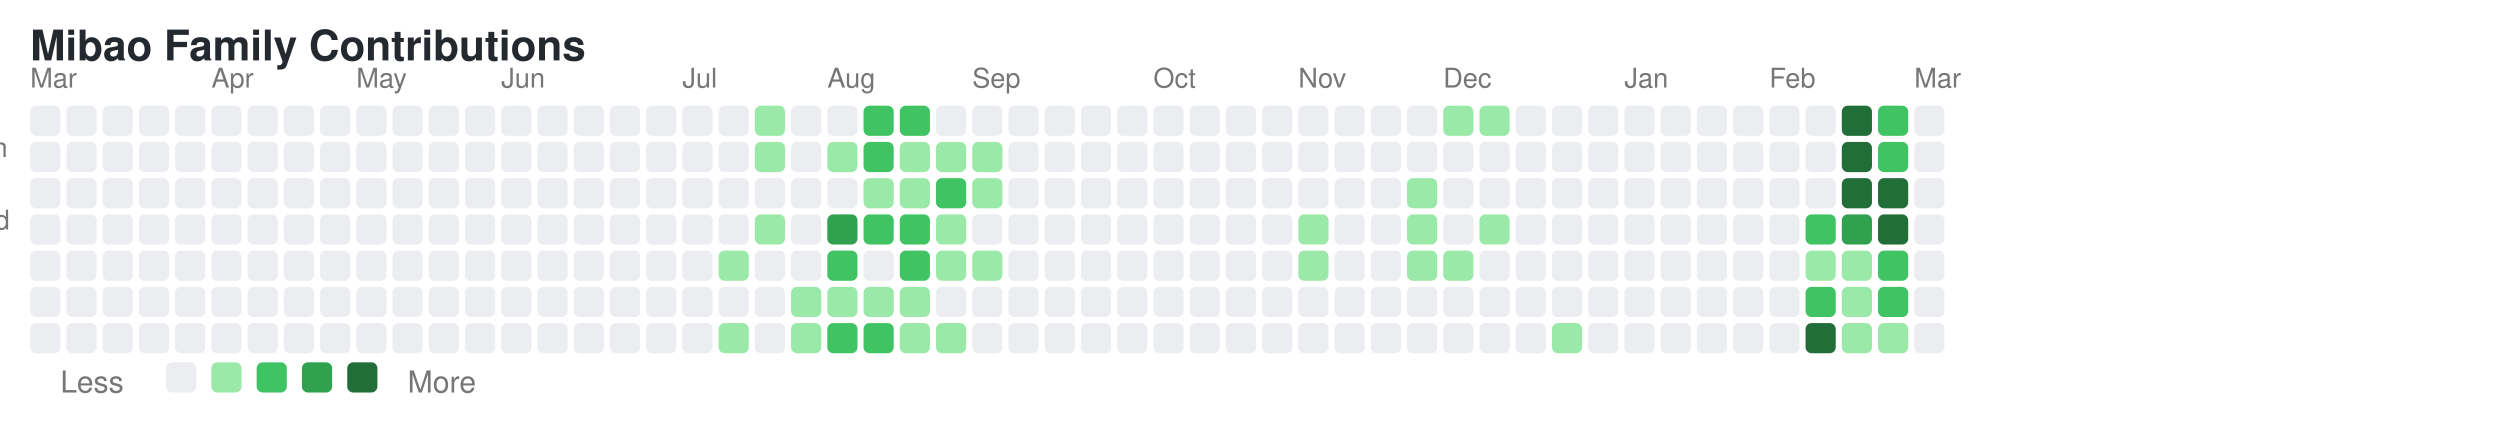
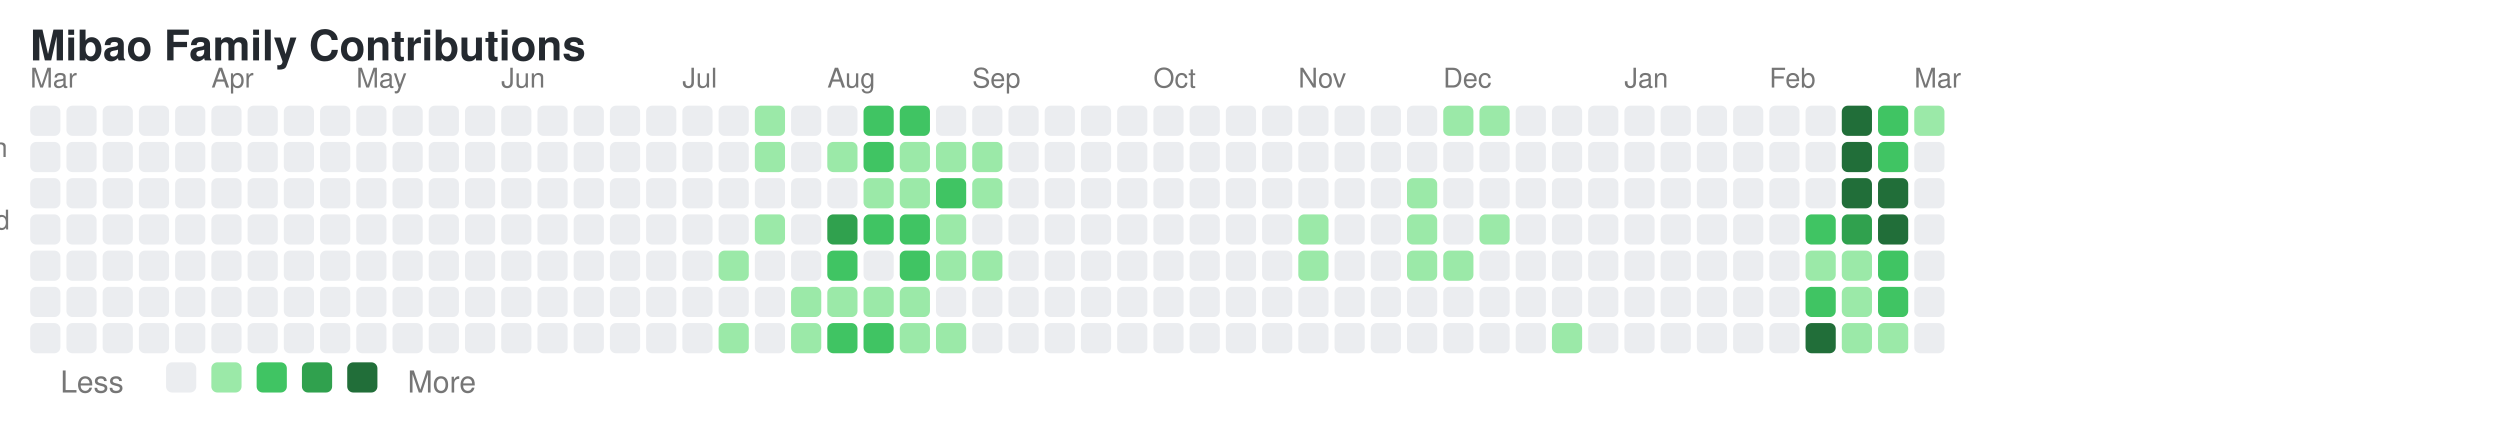
<svg xmlns="http://www.w3.org/2000/svg" width="828" height="140">
  <text x="10" y="20" font-family="-apple-system, BlinkMacSystemFont, Segoe UI, Helvetica, Arial, sans-serif" font-size="14" font-weight="600" fill="#24292f">Mibao Family Contributions</text>
  <g transform="translate(10, 35)">
    <text x="0" y="-6" font-family="-apple-system, BlinkMacSystemFont, Segoe UI, Helvetica, Arial, sans-serif" font-size="9" fill="#767676">Mar</text>
    <text x="60" y="-6" font-family="-apple-system, BlinkMacSystemFont, Segoe UI, Helvetica, Arial, sans-serif" font-size="9" fill="#767676">Apr</text>
    <text x="108" y="-6" font-family="-apple-system, BlinkMacSystemFont, Segoe UI, Helvetica, Arial, sans-serif" font-size="9" fill="#767676">May</text>
    <text x="156" y="-6" font-family="-apple-system, BlinkMacSystemFont, Segoe UI, Helvetica, Arial, sans-serif" font-size="9" fill="#767676">Jun</text>
    <text x="216" y="-6" font-family="-apple-system, BlinkMacSystemFont, Segoe UI, Helvetica, Arial, sans-serif" font-size="9" fill="#767676">Jul</text>
    <text x="264" y="-6" font-family="-apple-system, BlinkMacSystemFont, Segoe UI, Helvetica, Arial, sans-serif" font-size="9" fill="#767676">Aug</text>
    <text x="312" y="-6" font-family="-apple-system, BlinkMacSystemFont, Segoe UI, Helvetica, Arial, sans-serif" font-size="9" fill="#767676">Sep</text>
    <text x="372" y="-6" font-family="-apple-system, BlinkMacSystemFont, Segoe UI, Helvetica, Arial, sans-serif" font-size="9" fill="#767676">Oct</text>
    <text x="420" y="-6" font-family="-apple-system, BlinkMacSystemFont, Segoe UI, Helvetica, Arial, sans-serif" font-size="9" fill="#767676">Nov</text>
    <text x="468" y="-6" font-family="-apple-system, BlinkMacSystemFont, Segoe UI, Helvetica, Arial, sans-serif" font-size="9" fill="#767676">Dec</text>
    <text x="528" y="-6" font-family="-apple-system, BlinkMacSystemFont, Segoe UI, Helvetica, Arial, sans-serif" font-size="9" fill="#767676">Jan</text>
    <text x="576" y="-6" font-family="-apple-system, BlinkMacSystemFont, Segoe UI, Helvetica, Arial, sans-serif" font-size="9" fill="#767676">Feb</text>
    <text x="624" y="-6" font-family="-apple-system, BlinkMacSystemFont, Segoe UI, Helvetica, Arial, sans-serif" font-size="9" fill="#767676">Mar</text>
    <text x="-25" y="17.0" font-family="-apple-system, BlinkMacSystemFont, Segoe UI, Helvetica, Arial, sans-serif" font-size="9" fill="#767676">Mon</text>
    <text x="-25" y="41.0" font-family="-apple-system, BlinkMacSystemFont, Segoe UI, Helvetica, Arial, sans-serif" font-size="9" fill="#767676">Wed</text>
    <text x="-25" y="65.0" font-family="-apple-system, BlinkMacSystemFont, Segoe UI, Helvetica, Arial, sans-serif" font-size="9" fill="#767676">Fri</text>
    <rect x="0" y="0" width="10" height="10" fill="#ebedf0" rx="2" />
    <rect x="0" y="12" width="10" height="10" fill="#ebedf0" rx="2" />
    <rect x="0" y="24" width="10" height="10" fill="#ebedf0" rx="2" />
    <rect x="0" y="36" width="10" height="10" fill="#ebedf0" rx="2" />
    <rect x="0" y="48" width="10" height="10" fill="#ebedf0" rx="2" />
    <rect x="0" y="60" width="10" height="10" fill="#ebedf0" rx="2" />
    <rect x="0" y="72" width="10" height="10" fill="#ebedf0" rx="2" />
    <rect x="12" y="0" width="10" height="10" fill="#ebedf0" rx="2" />
    <rect x="12" y="12" width="10" height="10" fill="#ebedf0" rx="2" />
    <rect x="12" y="24" width="10" height="10" fill="#ebedf0" rx="2" />
    <rect x="12" y="36" width="10" height="10" fill="#ebedf0" rx="2" />
    <rect x="12" y="48" width="10" height="10" fill="#ebedf0" rx="2" />
    <rect x="12" y="60" width="10" height="10" fill="#ebedf0" rx="2" />
    <rect x="12" y="72" width="10" height="10" fill="#ebedf0" rx="2" />
    <rect x="24" y="0" width="10" height="10" fill="#ebedf0" rx="2" />
    <rect x="24" y="12" width="10" height="10" fill="#ebedf0" rx="2" />
    <rect x="24" y="24" width="10" height="10" fill="#ebedf0" rx="2" />
    <rect x="24" y="36" width="10" height="10" fill="#ebedf0" rx="2" />
    <rect x="24" y="48" width="10" height="10" fill="#ebedf0" rx="2" />
    <rect x="24" y="60" width="10" height="10" fill="#ebedf0" rx="2" />
    <rect x="24" y="72" width="10" height="10" fill="#ebedf0" rx="2" />
    <rect x="36" y="0" width="10" height="10" fill="#ebedf0" rx="2" />
    <rect x="36" y="12" width="10" height="10" fill="#ebedf0" rx="2" />
    <rect x="36" y="24" width="10" height="10" fill="#ebedf0" rx="2" />
    <rect x="36" y="36" width="10" height="10" fill="#ebedf0" rx="2" />
    <rect x="36" y="48" width="10" height="10" fill="#ebedf0" rx="2" />
    <rect x="36" y="60" width="10" height="10" fill="#ebedf0" rx="2" />
    <rect x="36" y="72" width="10" height="10" fill="#ebedf0" rx="2" />
    <rect x="48" y="0" width="10" height="10" fill="#ebedf0" rx="2" />
    <rect x="48" y="12" width="10" height="10" fill="#ebedf0" rx="2" />
    <rect x="48" y="24" width="10" height="10" fill="#ebedf0" rx="2" />
    <rect x="48" y="36" width="10" height="10" fill="#ebedf0" rx="2" />
    <rect x="48" y="48" width="10" height="10" fill="#ebedf0" rx="2" />
    <rect x="48" y="60" width="10" height="10" fill="#ebedf0" rx="2" />
    <rect x="48" y="72" width="10" height="10" fill="#ebedf0" rx="2" />
    <rect x="60" y="0" width="10" height="10" fill="#ebedf0" rx="2" />
    <rect x="60" y="12" width="10" height="10" fill="#ebedf0" rx="2" />
    <rect x="60" y="24" width="10" height="10" fill="#ebedf0" rx="2" />
    <rect x="60" y="36" width="10" height="10" fill="#ebedf0" rx="2" />
    <rect x="60" y="48" width="10" height="10" fill="#ebedf0" rx="2" />
    <rect x="60" y="60" width="10" height="10" fill="#ebedf0" rx="2" />
    <rect x="60" y="72" width="10" height="10" fill="#ebedf0" rx="2" />
    <rect x="72" y="0" width="10" height="10" fill="#ebedf0" rx="2" />
    <rect x="72" y="12" width="10" height="10" fill="#ebedf0" rx="2" />
    <rect x="72" y="24" width="10" height="10" fill="#ebedf0" rx="2" />
    <rect x="72" y="36" width="10" height="10" fill="#ebedf0" rx="2" />
    <rect x="72" y="48" width="10" height="10" fill="#ebedf0" rx="2" />
    <rect x="72" y="60" width="10" height="10" fill="#ebedf0" rx="2" />
    <rect x="72" y="72" width="10" height="10" fill="#ebedf0" rx="2" />
    <rect x="84" y="0" width="10" height="10" fill="#ebedf0" rx="2" />
    <rect x="84" y="12" width="10" height="10" fill="#ebedf0" rx="2" />
    <rect x="84" y="24" width="10" height="10" fill="#ebedf0" rx="2" />
    <rect x="84" y="36" width="10" height="10" fill="#ebedf0" rx="2" />
    <rect x="84" y="48" width="10" height="10" fill="#ebedf0" rx="2" />
    <rect x="84" y="60" width="10" height="10" fill="#ebedf0" rx="2" />
    <rect x="84" y="72" width="10" height="10" fill="#ebedf0" rx="2" />
    <rect x="96" y="0" width="10" height="10" fill="#ebedf0" rx="2" />
    <rect x="96" y="12" width="10" height="10" fill="#ebedf0" rx="2" />
    <rect x="96" y="24" width="10" height="10" fill="#ebedf0" rx="2" />
    <rect x="96" y="36" width="10" height="10" fill="#ebedf0" rx="2" />
    <rect x="96" y="48" width="10" height="10" fill="#ebedf0" rx="2" />
    <rect x="96" y="60" width="10" height="10" fill="#ebedf0" rx="2" />
    <rect x="96" y="72" width="10" height="10" fill="#ebedf0" rx="2" />
    <rect x="108" y="0" width="10" height="10" fill="#ebedf0" rx="2" />
    <rect x="108" y="12" width="10" height="10" fill="#ebedf0" rx="2" />
    <rect x="108" y="24" width="10" height="10" fill="#ebedf0" rx="2" />
    <rect x="108" y="36" width="10" height="10" fill="#ebedf0" rx="2" />
    <rect x="108" y="48" width="10" height="10" fill="#ebedf0" rx="2" />
    <rect x="108" y="60" width="10" height="10" fill="#ebedf0" rx="2" />
    <rect x="108" y="72" width="10" height="10" fill="#ebedf0" rx="2" />
    <rect x="120" y="0" width="10" height="10" fill="#ebedf0" rx="2" />
    <rect x="120" y="12" width="10" height="10" fill="#ebedf0" rx="2" />
    <rect x="120" y="24" width="10" height="10" fill="#ebedf0" rx="2" />
    <rect x="120" y="36" width="10" height="10" fill="#ebedf0" rx="2" />
    <rect x="120" y="48" width="10" height="10" fill="#ebedf0" rx="2" />
    <rect x="120" y="60" width="10" height="10" fill="#ebedf0" rx="2" />
    <rect x="120" y="72" width="10" height="10" fill="#ebedf0" rx="2" />
    <rect x="132" y="0" width="10" height="10" fill="#ebedf0" rx="2" />
    <rect x="132" y="12" width="10" height="10" fill="#ebedf0" rx="2" />
    <rect x="132" y="24" width="10" height="10" fill="#ebedf0" rx="2" />
    <rect x="132" y="36" width="10" height="10" fill="#ebedf0" rx="2" />
    <rect x="132" y="48" width="10" height="10" fill="#ebedf0" rx="2" />
    <rect x="132" y="60" width="10" height="10" fill="#ebedf0" rx="2" />
    <rect x="132" y="72" width="10" height="10" fill="#ebedf0" rx="2" />
    <rect x="144" y="0" width="10" height="10" fill="#ebedf0" rx="2" />
    <rect x="144" y="12" width="10" height="10" fill="#ebedf0" rx="2" />
    <rect x="144" y="24" width="10" height="10" fill="#ebedf0" rx="2" />
    <rect x="144" y="36" width="10" height="10" fill="#ebedf0" rx="2" />
    <rect x="144" y="48" width="10" height="10" fill="#ebedf0" rx="2" />
    <rect x="144" y="60" width="10" height="10" fill="#ebedf0" rx="2" />
    <rect x="144" y="72" width="10" height="10" fill="#ebedf0" rx="2" />
    <rect x="156" y="0" width="10" height="10" fill="#ebedf0" rx="2" />
    <rect x="156" y="12" width="10" height="10" fill="#ebedf0" rx="2" />
    <rect x="156" y="24" width="10" height="10" fill="#ebedf0" rx="2" />
    <rect x="156" y="36" width="10" height="10" fill="#ebedf0" rx="2" />
    <rect x="156" y="48" width="10" height="10" fill="#ebedf0" rx="2" />
    <rect x="156" y="60" width="10" height="10" fill="#ebedf0" rx="2" />
    <rect x="156" y="72" width="10" height="10" fill="#ebedf0" rx="2" />
    <rect x="168" y="0" width="10" height="10" fill="#ebedf0" rx="2" />
    <rect x="168" y="12" width="10" height="10" fill="#ebedf0" rx="2" />
    <rect x="168" y="24" width="10" height="10" fill="#ebedf0" rx="2" />
    <rect x="168" y="36" width="10" height="10" fill="#ebedf0" rx="2" />
    <rect x="168" y="48" width="10" height="10" fill="#ebedf0" rx="2" />
    <rect x="168" y="60" width="10" height="10" fill="#ebedf0" rx="2" />
    <rect x="168" y="72" width="10" height="10" fill="#ebedf0" rx="2" />
    <rect x="180" y="0" width="10" height="10" fill="#ebedf0" rx="2" />
    <rect x="180" y="12" width="10" height="10" fill="#ebedf0" rx="2" />
    <rect x="180" y="24" width="10" height="10" fill="#ebedf0" rx="2" />
    <rect x="180" y="36" width="10" height="10" fill="#ebedf0" rx="2" />
    <rect x="180" y="48" width="10" height="10" fill="#ebedf0" rx="2" />
    <rect x="180" y="60" width="10" height="10" fill="#ebedf0" rx="2" />
    <rect x="180" y="72" width="10" height="10" fill="#ebedf0" rx="2" />
    <rect x="192" y="0" width="10" height="10" fill="#ebedf0" rx="2" />
    <rect x="192" y="12" width="10" height="10" fill="#ebedf0" rx="2" />
    <rect x="192" y="24" width="10" height="10" fill="#ebedf0" rx="2" />
    <rect x="192" y="36" width="10" height="10" fill="#ebedf0" rx="2" />
    <rect x="192" y="48" width="10" height="10" fill="#ebedf0" rx="2" />
    <rect x="192" y="60" width="10" height="10" fill="#ebedf0" rx="2" />
    <rect x="192" y="72" width="10" height="10" fill="#ebedf0" rx="2" />
    <rect x="204" y="0" width="10" height="10" fill="#ebedf0" rx="2" />
    <rect x="204" y="12" width="10" height="10" fill="#ebedf0" rx="2" />
    <rect x="204" y="24" width="10" height="10" fill="#ebedf0" rx="2" />
    <rect x="204" y="36" width="10" height="10" fill="#ebedf0" rx="2" />
    <rect x="204" y="48" width="10" height="10" fill="#ebedf0" rx="2" />
    <rect x="204" y="60" width="10" height="10" fill="#ebedf0" rx="2" />
    <rect x="204" y="72" width="10" height="10" fill="#ebedf0" rx="2" />
    <rect x="216" y="0" width="10" height="10" fill="#ebedf0" rx="2" />
    <rect x="216" y="12" width="10" height="10" fill="#ebedf0" rx="2" />
    <rect x="216" y="24" width="10" height="10" fill="#ebedf0" rx="2" />
    <rect x="216" y="36" width="10" height="10" fill="#ebedf0" rx="2" />
    <rect x="216" y="48" width="10" height="10" fill="#ebedf0" rx="2" />
    <rect x="216" y="60" width="10" height="10" fill="#ebedf0" rx="2" />
    <rect x="216" y="72" width="10" height="10" fill="#ebedf0" rx="2" />
    <rect x="228" y="0" width="10" height="10" fill="#ebedf0" rx="2" />
    <rect x="228" y="12" width="10" height="10" fill="#ebedf0" rx="2" />
    <rect x="228" y="24" width="10" height="10" fill="#ebedf0" rx="2" />
    <rect x="228" y="36" width="10" height="10" fill="#ebedf0" rx="2" />
    <rect x="228" y="48" width="10" height="10" fill="#9be9a8" rx="2" />
    <rect x="228" y="60" width="10" height="10" fill="#ebedf0" rx="2" />
    <rect x="228" y="72" width="10" height="10" fill="#9be9a8" rx="2" />
    <rect x="240" y="0" width="10" height="10" fill="#9be9a8" rx="2" />
    <rect x="240" y="12" width="10" height="10" fill="#9be9a8" rx="2" />
    <rect x="240" y="24" width="10" height="10" fill="#ebedf0" rx="2" />
    <rect x="240" y="36" width="10" height="10" fill="#9be9a8" rx="2" />
    <rect x="240" y="48" width="10" height="10" fill="#ebedf0" rx="2" />
    <rect x="240" y="60" width="10" height="10" fill="#ebedf0" rx="2" />
    <rect x="240" y="72" width="10" height="10" fill="#ebedf0" rx="2" />
    <rect x="252" y="0" width="10" height="10" fill="#ebedf0" rx="2" />
    <rect x="252" y="12" width="10" height="10" fill="#ebedf0" rx="2" />
    <rect x="252" y="24" width="10" height="10" fill="#ebedf0" rx="2" />
    <rect x="252" y="36" width="10" height="10" fill="#ebedf0" rx="2" />
    <rect x="252" y="48" width="10" height="10" fill="#ebedf0" rx="2" />
    <rect x="252" y="60" width="10" height="10" fill="#9be9a8" rx="2" />
    <rect x="252" y="72" width="10" height="10" fill="#9be9a8" rx="2" />
    <rect x="264" y="0" width="10" height="10" fill="#ebedf0" rx="2" />
    <rect x="264" y="12" width="10" height="10" fill="#9be9a8" rx="2" />
    <rect x="264" y="24" width="10" height="10" fill="#ebedf0" rx="2" />
    <rect x="264" y="36" width="10" height="10" fill="#30a14e" rx="2" />
    <rect x="264" y="48" width="10" height="10" fill="#40c463" rx="2" />
    <rect x="264" y="60" width="10" height="10" fill="#9be9a8" rx="2" />
    <rect x="264" y="72" width="10" height="10" fill="#40c463" rx="2" />
    <rect x="276" y="0" width="10" height="10" fill="#40c463" rx="2" />
    <rect x="276" y="12" width="10" height="10" fill="#40c463" rx="2" />
    <rect x="276" y="24" width="10" height="10" fill="#9be9a8" rx="2" />
    <rect x="276" y="36" width="10" height="10" fill="#40c463" rx="2" />
    <rect x="276" y="48" width="10" height="10" fill="#ebedf0" rx="2" />
    <rect x="276" y="60" width="10" height="10" fill="#9be9a8" rx="2" />
    <rect x="276" y="72" width="10" height="10" fill="#40c463" rx="2" />
    <rect x="288" y="0" width="10" height="10" fill="#40c463" rx="2" />
    <rect x="288" y="12" width="10" height="10" fill="#9be9a8" rx="2" />
    <rect x="288" y="24" width="10" height="10" fill="#9be9a8" rx="2" />
    <rect x="288" y="36" width="10" height="10" fill="#40c463" rx="2" />
    <rect x="288" y="48" width="10" height="10" fill="#40c463" rx="2" />
    <rect x="288" y="60" width="10" height="10" fill="#9be9a8" rx="2" />
    <rect x="288" y="72" width="10" height="10" fill="#9be9a8" rx="2" />
    <rect x="300" y="0" width="10" height="10" fill="#ebedf0" rx="2" />
    <rect x="300" y="12" width="10" height="10" fill="#9be9a8" rx="2" />
    <rect x="300" y="24" width="10" height="10" fill="#40c463" rx="2" />
    <rect x="300" y="36" width="10" height="10" fill="#9be9a8" rx="2" />
    <rect x="300" y="48" width="10" height="10" fill="#9be9a8" rx="2" />
    <rect x="300" y="60" width="10" height="10" fill="#ebedf0" rx="2" />
    <rect x="300" y="72" width="10" height="10" fill="#9be9a8" rx="2" />
    <rect x="312" y="0" width="10" height="10" fill="#ebedf0" rx="2" />
    <rect x="312" y="12" width="10" height="10" fill="#9be9a8" rx="2" />
    <rect x="312" y="24" width="10" height="10" fill="#9be9a8" rx="2" />
    <rect x="312" y="36" width="10" height="10" fill="#ebedf0" rx="2" />
    <rect x="312" y="48" width="10" height="10" fill="#9be9a8" rx="2" />
    <rect x="312" y="60" width="10" height="10" fill="#ebedf0" rx="2" />
    <rect x="312" y="72" width="10" height="10" fill="#ebedf0" rx="2" />
    <rect x="324" y="0" width="10" height="10" fill="#ebedf0" rx="2" />
    <rect x="324" y="12" width="10" height="10" fill="#ebedf0" rx="2" />
    <rect x="324" y="24" width="10" height="10" fill="#ebedf0" rx="2" />
    <rect x="324" y="36" width="10" height="10" fill="#ebedf0" rx="2" />
    <rect x="324" y="48" width="10" height="10" fill="#ebedf0" rx="2" />
    <rect x="324" y="60" width="10" height="10" fill="#ebedf0" rx="2" />
    <rect x="324" y="72" width="10" height="10" fill="#ebedf0" rx="2" />
    <rect x="336" y="0" width="10" height="10" fill="#ebedf0" rx="2" />
    <rect x="336" y="12" width="10" height="10" fill="#ebedf0" rx="2" />
    <rect x="336" y="24" width="10" height="10" fill="#ebedf0" rx="2" />
    <rect x="336" y="36" width="10" height="10" fill="#ebedf0" rx="2" />
    <rect x="336" y="48" width="10" height="10" fill="#ebedf0" rx="2" />
    <rect x="336" y="60" width="10" height="10" fill="#ebedf0" rx="2" />
    <rect x="336" y="72" width="10" height="10" fill="#ebedf0" rx="2" />
    <rect x="348" y="0" width="10" height="10" fill="#ebedf0" rx="2" />
    <rect x="348" y="12" width="10" height="10" fill="#ebedf0" rx="2" />
    <rect x="348" y="24" width="10" height="10" fill="#ebedf0" rx="2" />
    <rect x="348" y="36" width="10" height="10" fill="#ebedf0" rx="2" />
    <rect x="348" y="48" width="10" height="10" fill="#ebedf0" rx="2" />
    <rect x="348" y="60" width="10" height="10" fill="#ebedf0" rx="2" />
    <rect x="348" y="72" width="10" height="10" fill="#ebedf0" rx="2" />
    <rect x="360" y="0" width="10" height="10" fill="#ebedf0" rx="2" />
    <rect x="360" y="12" width="10" height="10" fill="#ebedf0" rx="2" />
    <rect x="360" y="24" width="10" height="10" fill="#ebedf0" rx="2" />
    <rect x="360" y="36" width="10" height="10" fill="#ebedf0" rx="2" />
    <rect x="360" y="48" width="10" height="10" fill="#ebedf0" rx="2" />
    <rect x="360" y="60" width="10" height="10" fill="#ebedf0" rx="2" />
    <rect x="360" y="72" width="10" height="10" fill="#ebedf0" rx="2" />
    <rect x="372" y="0" width="10" height="10" fill="#ebedf0" rx="2" />
    <rect x="372" y="12" width="10" height="10" fill="#ebedf0" rx="2" />
    <rect x="372" y="24" width="10" height="10" fill="#ebedf0" rx="2" />
    <rect x="372" y="36" width="10" height="10" fill="#ebedf0" rx="2" />
    <rect x="372" y="48" width="10" height="10" fill="#ebedf0" rx="2" />
    <rect x="372" y="60" width="10" height="10" fill="#ebedf0" rx="2" />
    <rect x="372" y="72" width="10" height="10" fill="#ebedf0" rx="2" />
    <rect x="384" y="0" width="10" height="10" fill="#ebedf0" rx="2" />
    <rect x="384" y="12" width="10" height="10" fill="#ebedf0" rx="2" />
    <rect x="384" y="24" width="10" height="10" fill="#ebedf0" rx="2" />
    <rect x="384" y="36" width="10" height="10" fill="#ebedf0" rx="2" />
    <rect x="384" y="48" width="10" height="10" fill="#ebedf0" rx="2" />
    <rect x="384" y="60" width="10" height="10" fill="#ebedf0" rx="2" />
    <rect x="384" y="72" width="10" height="10" fill="#ebedf0" rx="2" />
    <rect x="396" y="0" width="10" height="10" fill="#ebedf0" rx="2" />
    <rect x="396" y="12" width="10" height="10" fill="#ebedf0" rx="2" />
    <rect x="396" y="24" width="10" height="10" fill="#ebedf0" rx="2" />
    <rect x="396" y="36" width="10" height="10" fill="#ebedf0" rx="2" />
    <rect x="396" y="48" width="10" height="10" fill="#ebedf0" rx="2" />
    <rect x="396" y="60" width="10" height="10" fill="#ebedf0" rx="2" />
    <rect x="396" y="72" width="10" height="10" fill="#ebedf0" rx="2" />
    <rect x="408" y="0" width="10" height="10" fill="#ebedf0" rx="2" />
    <rect x="408" y="12" width="10" height="10" fill="#ebedf0" rx="2" />
    <rect x="408" y="24" width="10" height="10" fill="#ebedf0" rx="2" />
    <rect x="408" y="36" width="10" height="10" fill="#ebedf0" rx="2" />
    <rect x="408" y="48" width="10" height="10" fill="#ebedf0" rx="2" />
    <rect x="408" y="60" width="10" height="10" fill="#ebedf0" rx="2" />
    <rect x="408" y="72" width="10" height="10" fill="#ebedf0" rx="2" />
    <rect x="420" y="0" width="10" height="10" fill="#ebedf0" rx="2" />
    <rect x="420" y="12" width="10" height="10" fill="#ebedf0" rx="2" />
    <rect x="420" y="24" width="10" height="10" fill="#ebedf0" rx="2" />
    <rect x="420" y="36" width="10" height="10" fill="#9be9a8" rx="2" />
    <rect x="420" y="48" width="10" height="10" fill="#9be9a8" rx="2" />
    <rect x="420" y="60" width="10" height="10" fill="#ebedf0" rx="2" />
    <rect x="420" y="72" width="10" height="10" fill="#ebedf0" rx="2" />
    <rect x="432" y="0" width="10" height="10" fill="#ebedf0" rx="2" />
    <rect x="432" y="12" width="10" height="10" fill="#ebedf0" rx="2" />
    <rect x="432" y="24" width="10" height="10" fill="#ebedf0" rx="2" />
    <rect x="432" y="36" width="10" height="10" fill="#ebedf0" rx="2" />
    <rect x="432" y="48" width="10" height="10" fill="#ebedf0" rx="2" />
    <rect x="432" y="60" width="10" height="10" fill="#ebedf0" rx="2" />
    <rect x="432" y="72" width="10" height="10" fill="#ebedf0" rx="2" />
    <rect x="444" y="0" width="10" height="10" fill="#ebedf0" rx="2" />
    <rect x="444" y="12" width="10" height="10" fill="#ebedf0" rx="2" />
    <rect x="444" y="24" width="10" height="10" fill="#ebedf0" rx="2" />
    <rect x="444" y="36" width="10" height="10" fill="#ebedf0" rx="2" />
    <rect x="444" y="48" width="10" height="10" fill="#ebedf0" rx="2" />
    <rect x="444" y="60" width="10" height="10" fill="#ebedf0" rx="2" />
    <rect x="444" y="72" width="10" height="10" fill="#ebedf0" rx="2" />
    <rect x="456" y="0" width="10" height="10" fill="#ebedf0" rx="2" />
    <rect x="456" y="12" width="10" height="10" fill="#ebedf0" rx="2" />
    <rect x="456" y="24" width="10" height="10" fill="#9be9a8" rx="2" />
    <rect x="456" y="36" width="10" height="10" fill="#9be9a8" rx="2" />
    <rect x="456" y="48" width="10" height="10" fill="#9be9a8" rx="2" />
    <rect x="456" y="60" width="10" height="10" fill="#ebedf0" rx="2" />
    <rect x="456" y="72" width="10" height="10" fill="#ebedf0" rx="2" />
    <rect x="468" y="0" width="10" height="10" fill="#9be9a8" rx="2" />
    <rect x="468" y="12" width="10" height="10" fill="#ebedf0" rx="2" />
    <rect x="468" y="24" width="10" height="10" fill="#ebedf0" rx="2" />
    <rect x="468" y="36" width="10" height="10" fill="#ebedf0" rx="2" />
    <rect x="468" y="48" width="10" height="10" fill="#9be9a8" rx="2" />
    <rect x="468" y="60" width="10" height="10" fill="#ebedf0" rx="2" />
    <rect x="468" y="72" width="10" height="10" fill="#ebedf0" rx="2" />
    <rect x="480" y="0" width="10" height="10" fill="#9be9a8" rx="2" />
    <rect x="480" y="12" width="10" height="10" fill="#ebedf0" rx="2" />
    <rect x="480" y="24" width="10" height="10" fill="#ebedf0" rx="2" />
    <rect x="480" y="36" width="10" height="10" fill="#9be9a8" rx="2" />
    <rect x="480" y="48" width="10" height="10" fill="#ebedf0" rx="2" />
    <rect x="480" y="60" width="10" height="10" fill="#ebedf0" rx="2" />
    <rect x="480" y="72" width="10" height="10" fill="#ebedf0" rx="2" />
    <rect x="492" y="0" width="10" height="10" fill="#ebedf0" rx="2" />
    <rect x="492" y="12" width="10" height="10" fill="#ebedf0" rx="2" />
    <rect x="492" y="24" width="10" height="10" fill="#ebedf0" rx="2" />
    <rect x="492" y="36" width="10" height="10" fill="#ebedf0" rx="2" />
    <rect x="492" y="48" width="10" height="10" fill="#ebedf0" rx="2" />
    <rect x="492" y="60" width="10" height="10" fill="#ebedf0" rx="2" />
    <rect x="492" y="72" width="10" height="10" fill="#ebedf0" rx="2" />
    <rect x="504" y="0" width="10" height="10" fill="#ebedf0" rx="2" />
    <rect x="504" y="12" width="10" height="10" fill="#ebedf0" rx="2" />
    <rect x="504" y="24" width="10" height="10" fill="#ebedf0" rx="2" />
    <rect x="504" y="36" width="10" height="10" fill="#ebedf0" rx="2" />
    <rect x="504" y="48" width="10" height="10" fill="#ebedf0" rx="2" />
    <rect x="504" y="60" width="10" height="10" fill="#ebedf0" rx="2" />
    <rect x="504" y="72" width="10" height="10" fill="#9be9a8" rx="2" />
    <rect x="516" y="0" width="10" height="10" fill="#ebedf0" rx="2" />
    <rect x="516" y="12" width="10" height="10" fill="#ebedf0" rx="2" />
    <rect x="516" y="24" width="10" height="10" fill="#ebedf0" rx="2" />
    <rect x="516" y="36" width="10" height="10" fill="#ebedf0" rx="2" />
    <rect x="516" y="48" width="10" height="10" fill="#ebedf0" rx="2" />
    <rect x="516" y="60" width="10" height="10" fill="#ebedf0" rx="2" />
    <rect x="516" y="72" width="10" height="10" fill="#ebedf0" rx="2" />
    <rect x="528" y="0" width="10" height="10" fill="#ebedf0" rx="2" />
    <rect x="528" y="12" width="10" height="10" fill="#ebedf0" rx="2" />
    <rect x="528" y="24" width="10" height="10" fill="#ebedf0" rx="2" />
    <rect x="528" y="36" width="10" height="10" fill="#ebedf0" rx="2" />
    <rect x="528" y="48" width="10" height="10" fill="#ebedf0" rx="2" />
    <rect x="528" y="60" width="10" height="10" fill="#ebedf0" rx="2" />
    <rect x="528" y="72" width="10" height="10" fill="#ebedf0" rx="2" />
    <rect x="540" y="0" width="10" height="10" fill="#ebedf0" rx="2" />
    <rect x="540" y="12" width="10" height="10" fill="#ebedf0" rx="2" />
    <rect x="540" y="24" width="10" height="10" fill="#ebedf0" rx="2" />
    <rect x="540" y="36" width="10" height="10" fill="#ebedf0" rx="2" />
    <rect x="540" y="48" width="10" height="10" fill="#ebedf0" rx="2" />
    <rect x="540" y="60" width="10" height="10" fill="#ebedf0" rx="2" />
    <rect x="540" y="72" width="10" height="10" fill="#ebedf0" rx="2" />
    <rect x="552" y="0" width="10" height="10" fill="#ebedf0" rx="2" />
    <rect x="552" y="12" width="10" height="10" fill="#ebedf0" rx="2" />
    <rect x="552" y="24" width="10" height="10" fill="#ebedf0" rx="2" />
    <rect x="552" y="36" width="10" height="10" fill="#ebedf0" rx="2" />
    <rect x="552" y="48" width="10" height="10" fill="#ebedf0" rx="2" />
    <rect x="552" y="60" width="10" height="10" fill="#ebedf0" rx="2" />
    <rect x="552" y="72" width="10" height="10" fill="#ebedf0" rx="2" />
    <rect x="564" y="0" width="10" height="10" fill="#ebedf0" rx="2" />
    <rect x="564" y="12" width="10" height="10" fill="#ebedf0" rx="2" />
    <rect x="564" y="24" width="10" height="10" fill="#ebedf0" rx="2" />
    <rect x="564" y="36" width="10" height="10" fill="#ebedf0" rx="2" />
    <rect x="564" y="48" width="10" height="10" fill="#ebedf0" rx="2" />
    <rect x="564" y="60" width="10" height="10" fill="#ebedf0" rx="2" />
    <rect x="564" y="72" width="10" height="10" fill="#ebedf0" rx="2" />
    <rect x="576" y="0" width="10" height="10" fill="#ebedf0" rx="2" />
    <rect x="576" y="12" width="10" height="10" fill="#ebedf0" rx="2" />
    <rect x="576" y="24" width="10" height="10" fill="#ebedf0" rx="2" />
    <rect x="576" y="36" width="10" height="10" fill="#ebedf0" rx="2" />
    <rect x="576" y="48" width="10" height="10" fill="#ebedf0" rx="2" />
    <rect x="576" y="60" width="10" height="10" fill="#ebedf0" rx="2" />
    <rect x="576" y="72" width="10" height="10" fill="#ebedf0" rx="2" />
    <rect x="588" y="0" width="10" height="10" fill="#ebedf0" rx="2" />
    <rect x="588" y="12" width="10" height="10" fill="#ebedf0" rx="2" />
    <rect x="588" y="24" width="10" height="10" fill="#ebedf0" rx="2" />
    <rect x="588" y="36" width="10" height="10" fill="#40c463" rx="2" />
    <rect x="588" y="48" width="10" height="10" fill="#9be9a8" rx="2" />
    <rect x="588" y="60" width="10" height="10" fill="#40c463" rx="2" />
    <rect x="588" y="72" width="10" height="10" fill="#216e39" rx="2" />
    <rect x="600" y="0" width="10" height="10" fill="#216e39" rx="2" />
    <rect x="600" y="12" width="10" height="10" fill="#216e39" rx="2" />
    <rect x="600" y="24" width="10" height="10" fill="#216e39" rx="2" />
    <rect x="600" y="36" width="10" height="10" fill="#30a14e" rx="2" />
    <rect x="600" y="48" width="10" height="10" fill="#9be9a8" rx="2" />
    <rect x="600" y="60" width="10" height="10" fill="#9be9a8" rx="2" />
    <rect x="600" y="72" width="10" height="10" fill="#9be9a8" rx="2" />
    <rect x="612" y="0" width="10" height="10" fill="#40c463" rx="2" />
    <rect x="612" y="12" width="10" height="10" fill="#40c463" rx="2" />
    <rect x="612" y="24" width="10" height="10" fill="#216e39" rx="2" />
    <rect x="612" y="36" width="10" height="10" fill="#216e39" rx="2" />
    <rect x="612" y="48" width="10" height="10" fill="#40c463" rx="2" />
    <rect x="612" y="60" width="10" height="10" fill="#40c463" rx="2" />
    <rect x="612" y="72" width="10" height="10" fill="#9be9a8" rx="2" />
-     <rect x="624" y="0" width="10" height="10" fill="#ebedf0" rx="2" />
+     <rect x="624" y="0" width="10" height="10" fill="#9be9a8" rx="2" />
    <rect x="624" y="12" width="10" height="10" fill="#ebedf0" rx="2" />
    <rect x="624" y="24" width="10" height="10" fill="#ebedf0" rx="2" />
    <rect x="624" y="36" width="10" height="10" fill="#ebedf0" rx="2" />
    <rect x="624" y="48" width="10" height="10" fill="#ebedf0" rx="2" />
    <rect x="624" y="60" width="10" height="10" fill="#ebedf0" rx="2" />
    <rect x="624" y="72" width="10" height="10" fill="#ebedf0" rx="2" />
    <text x="10" y="95" font-family="-apple-system, BlinkMacSystemFont, Segoe UI, Helvetica, Arial, sans-serif" font-size="10" fill="#767676">Less</text>
    <rect x="45" y="85" width="10" height="10" fill="#ebedf0" rx="2" />
    <rect x="60" y="85" width="10" height="10" fill="#9be9a8" rx="2" />
    <rect x="75" y="85" width="10" height="10" fill="#40c463" rx="2" />
    <rect x="90" y="85" width="10" height="10" fill="#30a14e" rx="2" />
    <rect x="105" y="85" width="10" height="10" fill="#216e39" rx="2" />
    <text x="125" y="95" font-family="-apple-system, BlinkMacSystemFont, Segoe UI, Helvetica, Arial, sans-serif" font-size="10" fill="#767676">More</text>
  </g>
</svg>
